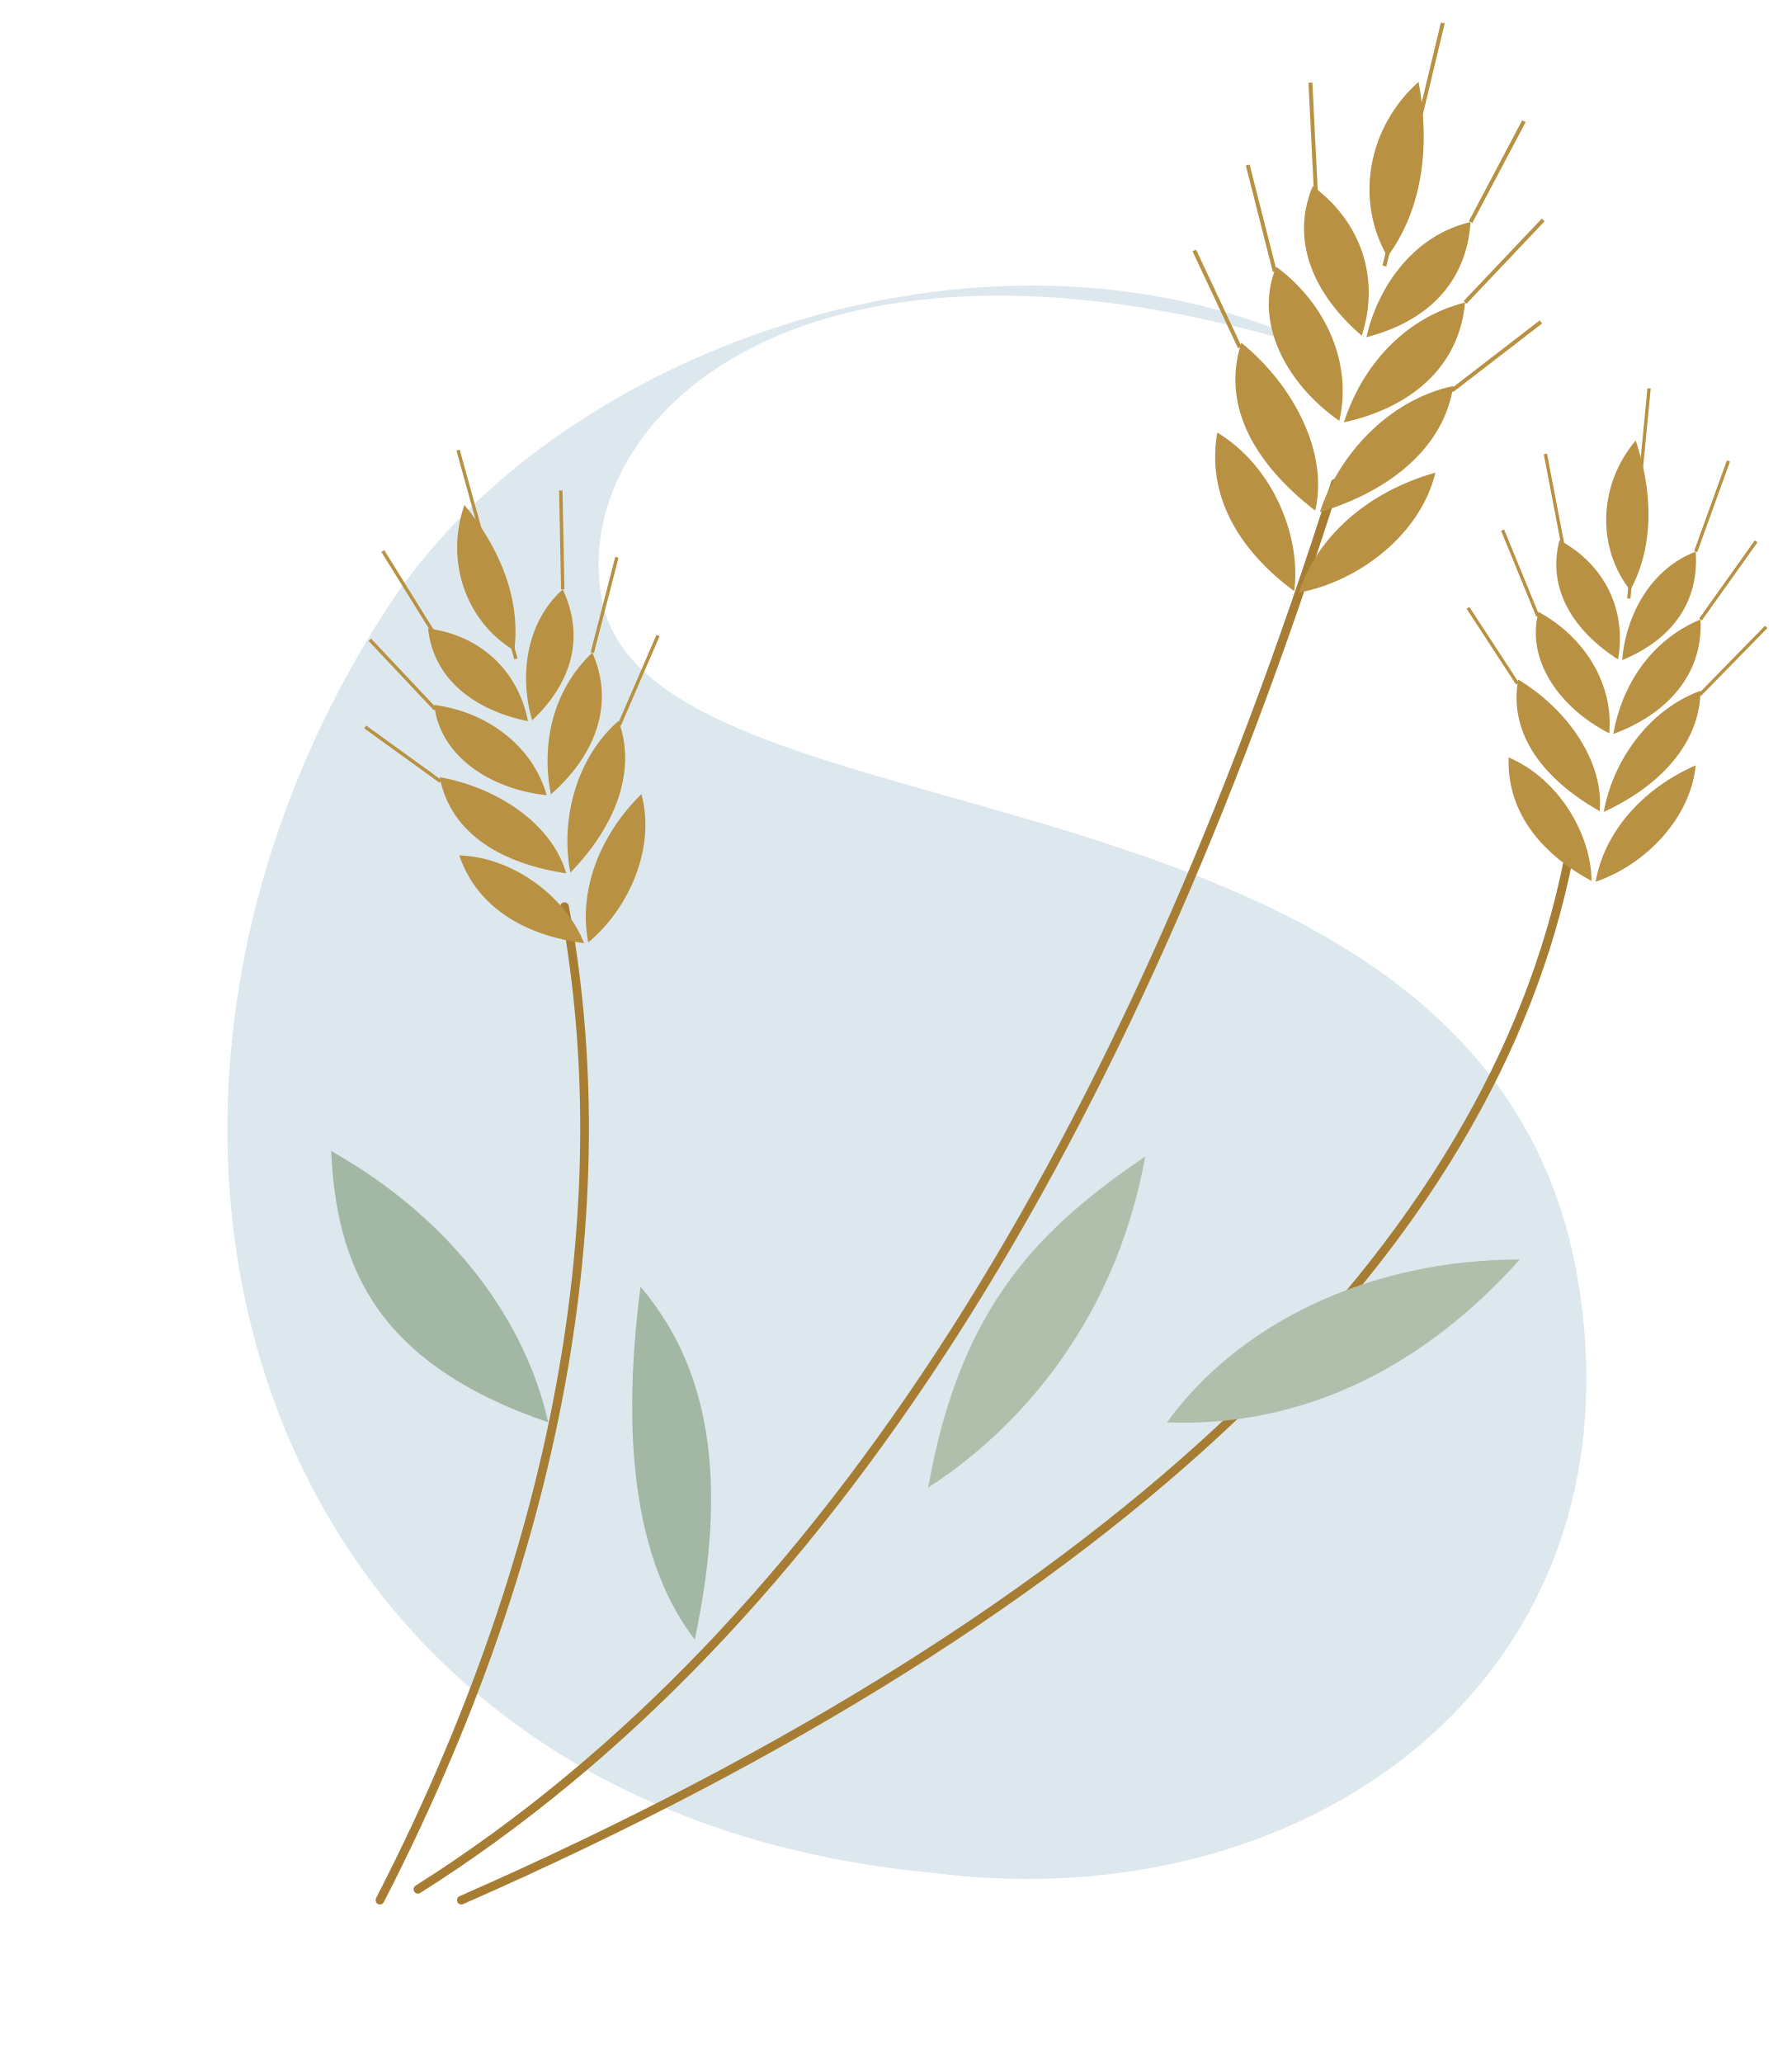
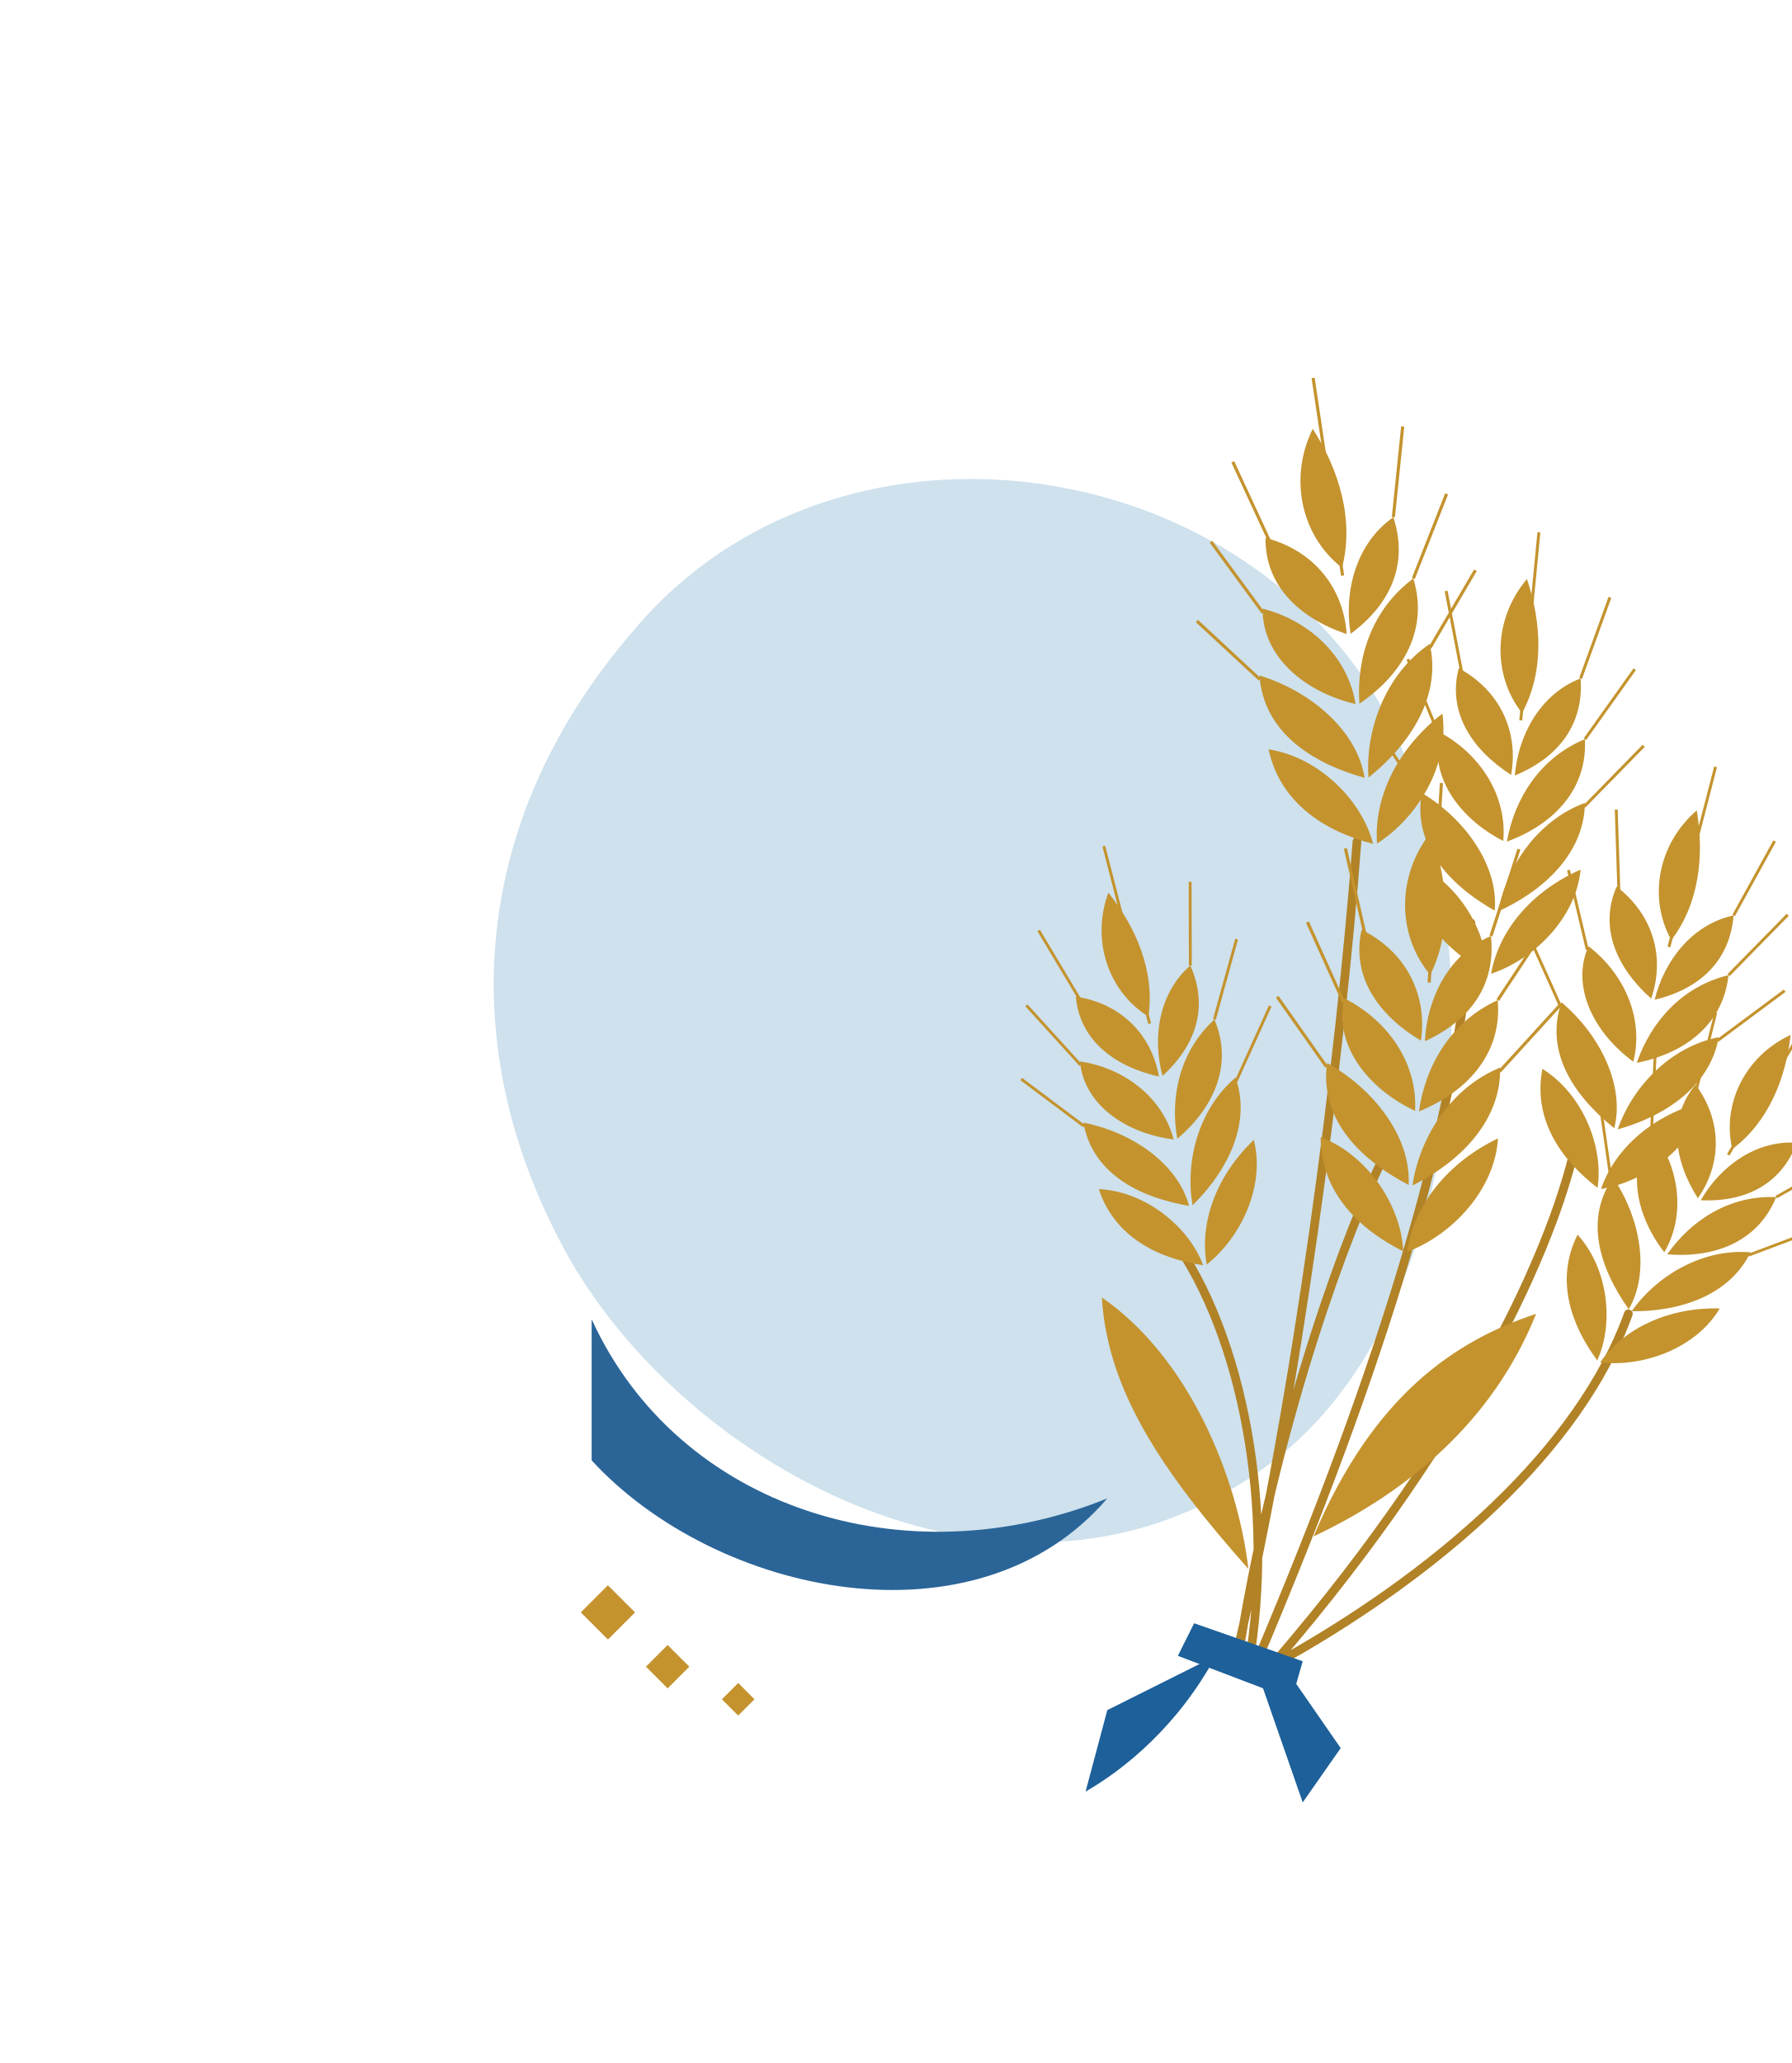
<svg xmlns="http://www.w3.org/2000/svg" viewBox="0 0 330 380" fill="none">
  <defs>
-     <g id="ear" fill="#b99143">
+     <g id="ear" fill="#c4932e">
      <path d="M0 5C-10-4-12-19-5-31C1-20 4-7 0 5Z" />
      <path d="M0 22C-12 17-20 8-19-4C-7 0 0 10 0 22ZM1 22C12 15 17 5 14-7C4-1 0 11 1 22Z" />
      <path d="M1 40C-12 36-22 26-21 14C-9 18 0 28 1 40ZM2 40C14 33 21 22 18 9C7 16 2 28 2 40Z" />
      <path d="M2 59C-12 54-23 45-23 31C-10 36 1 47 2 59ZM3 59C16 50 23 38 21 26C9 33 3 47 3 59Z" />
      <path d="M3 76C-9 72-20 64-22 50C-9 53 1 65 3 76ZM4 76C15 70 24 57 23 44C11 52 4 64 4 76Z" />
-       <path d="M0 7L-4-44M-18-3L-26-24M14-7L18-30M-21 15L-33-4M18 9L28-12M-23 32L-38 16M21 27L34 8" stroke="#b99143" stroke-width=".8" />
+       <path d="M0 7L-4-44M-18-3L-26-24M14-7L18-30M-21 15L-33-4M18 9L28-12M-23 32L-38 16M21 27L34 8" stroke="#c4932e" stroke-width=".8" />
    </g>
  </defs>
-   <path d="M172 345C44 333 10 205 72 111C104 63 185 35 245 65C147 34 104 78 111 111C121 157 270 137 290 232C305 307 243 354 172 345Z" fill="#c9dce3" opacity=".65" />
-   <path d="M77 348C153 300 208 209 246 89M85 350C208 296 275 229 289 158M70 350C107 278 113 215 104 167" stroke="#a77d33" stroke-width="1.6" stroke-linecap="round" />
-   <path d="M171 274C177 240 192 226 211 213C205 246 185 265 171 274ZM215 262C241 263 263 251 280 232C252 232 228 244 215 262Z" fill="#afbfab" />
-   <path d="M101 262C69 251 62 233 61 212C84 225 97 244 101 262ZM128 302C135 269 129 250 118 237C114 268 118 289 128 302Z" fill="#a3b7a5" />
-   <use href="#ear" transform="translate(257 43) rotate(18) scale(.9)" />
-   <use href="#ear" transform="translate(301 105) rotate(10) scale(.76)" />
-   <use href="#ear" transform="translate(94 116) rotate(-11) scale(.78)" />
+   <path d="M116 117C151 74 222 81 252 126C276 163 273 238 236 268C190 305 128 272 105 232C83 193 87 151 116 117Z" fill="#cee1ed" />
+   <path d="M109 243C125 278 167 291 204 276C180 304 132 294 109 269Z" fill="#2b6598" />
+   <g stroke="#b18226" stroke-width="1.6" stroke-linecap="round">
+     <path d="M228 304C239 257 247 195 250 155M232 305C254 253 269 206 271 170M235 306C272 263 288 226 291 207M230 307C235 278 229 246 216 228M234 307C265 290 291 267 300 242M228 306C234 267 246 232 254 215" />
+   </g>
+   <use href="#ear" transform="translate(247 101) rotate(-4) scale(.72)" />
+   <use href="#ear" transform="translate(281 128) rotate(10) scale(.68)" />
+   <use href="#ear" transform="translate(309 170) rotate(19) scale(.67)" />
+   <use href="#ear" transform="translate(211 184) rotate(-10) scale(.66)" />
+   <use href="#ear" transform="translate(264 176) rotate(8) scale(.72)" />
+   <use href="#ear" transform="translate(321 209) rotate(35) scale(.65)" />
+   <path d="M230 289C214 271 204 256 203 239C219 250 228 272 230 289ZM242 283C253 257 268 247 283 242C275 262 259 275 242 283Z" fill="#c4932e" />
+   <path d="M220 299L240 306L238 313L217 305Z" fill="#1d609a" />
+   <path d="M224 305C217 318 207 326 200 330L204 315ZM232 309L240 332L247 322L238 309Z" fill="#1d609a" />
+   <g fill="#c4932e">
+     <path d="M112 292L117 297L112 302L107 297ZM123 303L127 307L123 311L119 307ZM136 310L139 313L136 316L133 313Z" />
+   </g>
</svg>
